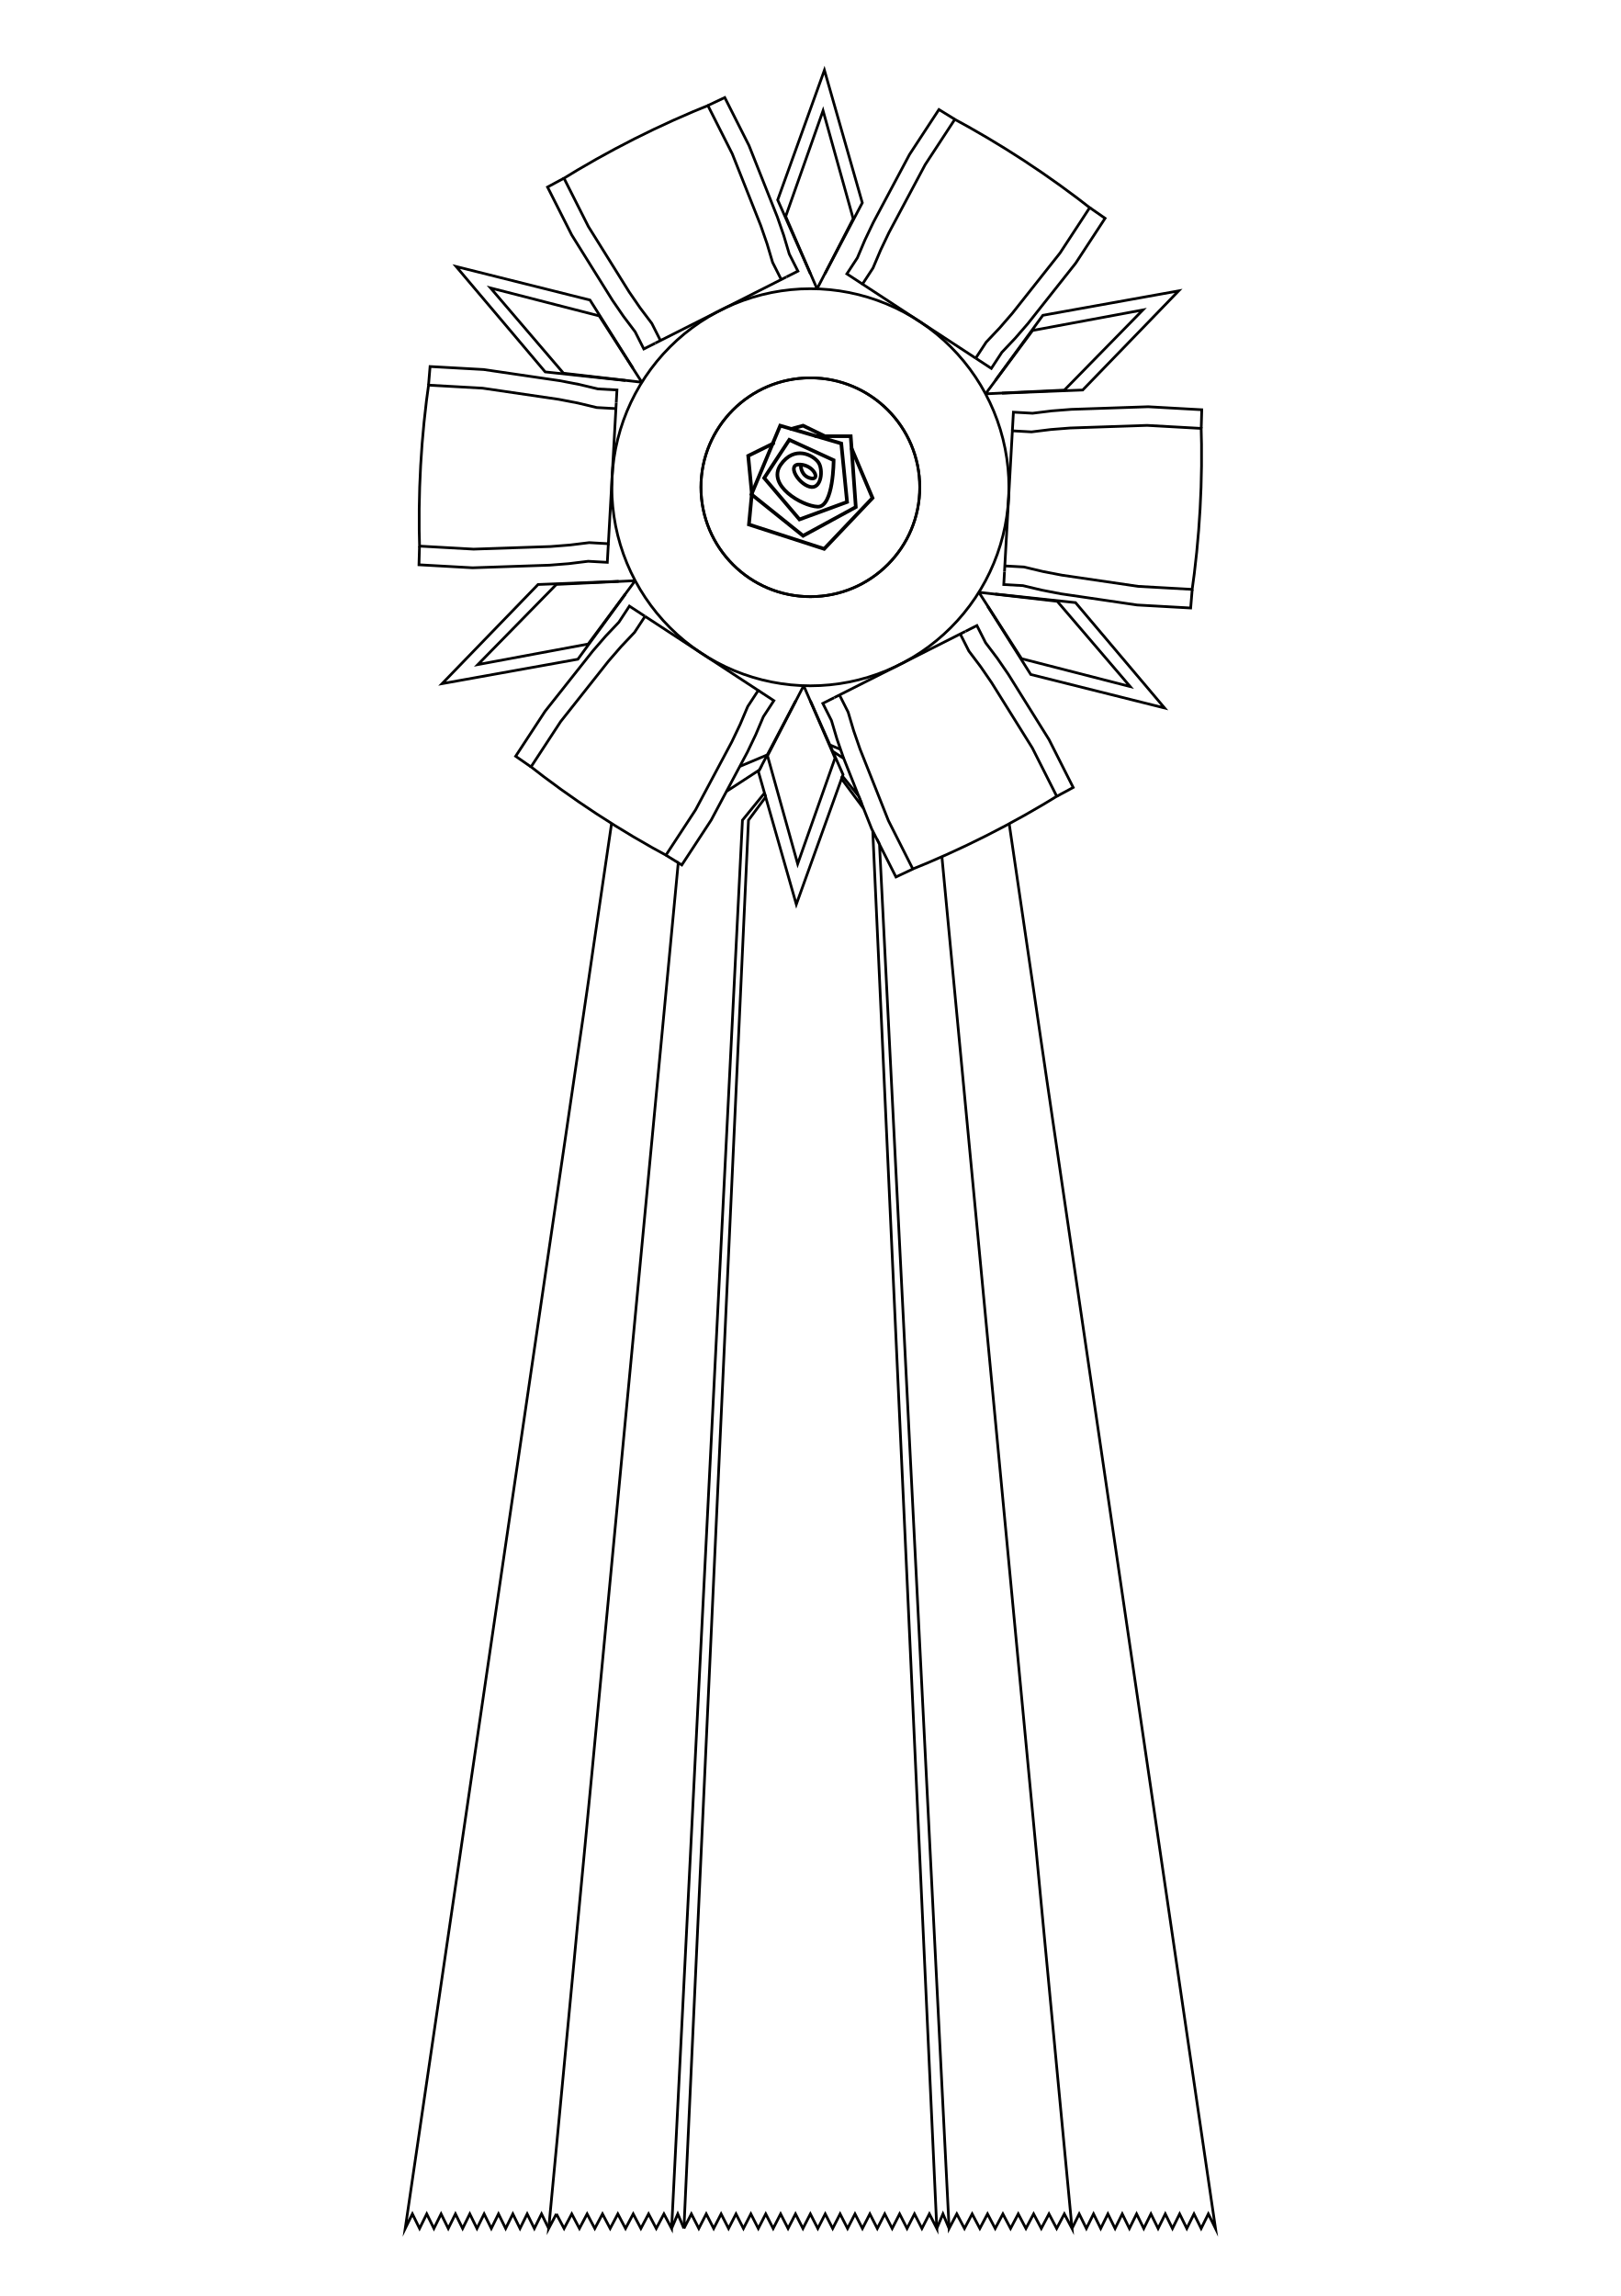
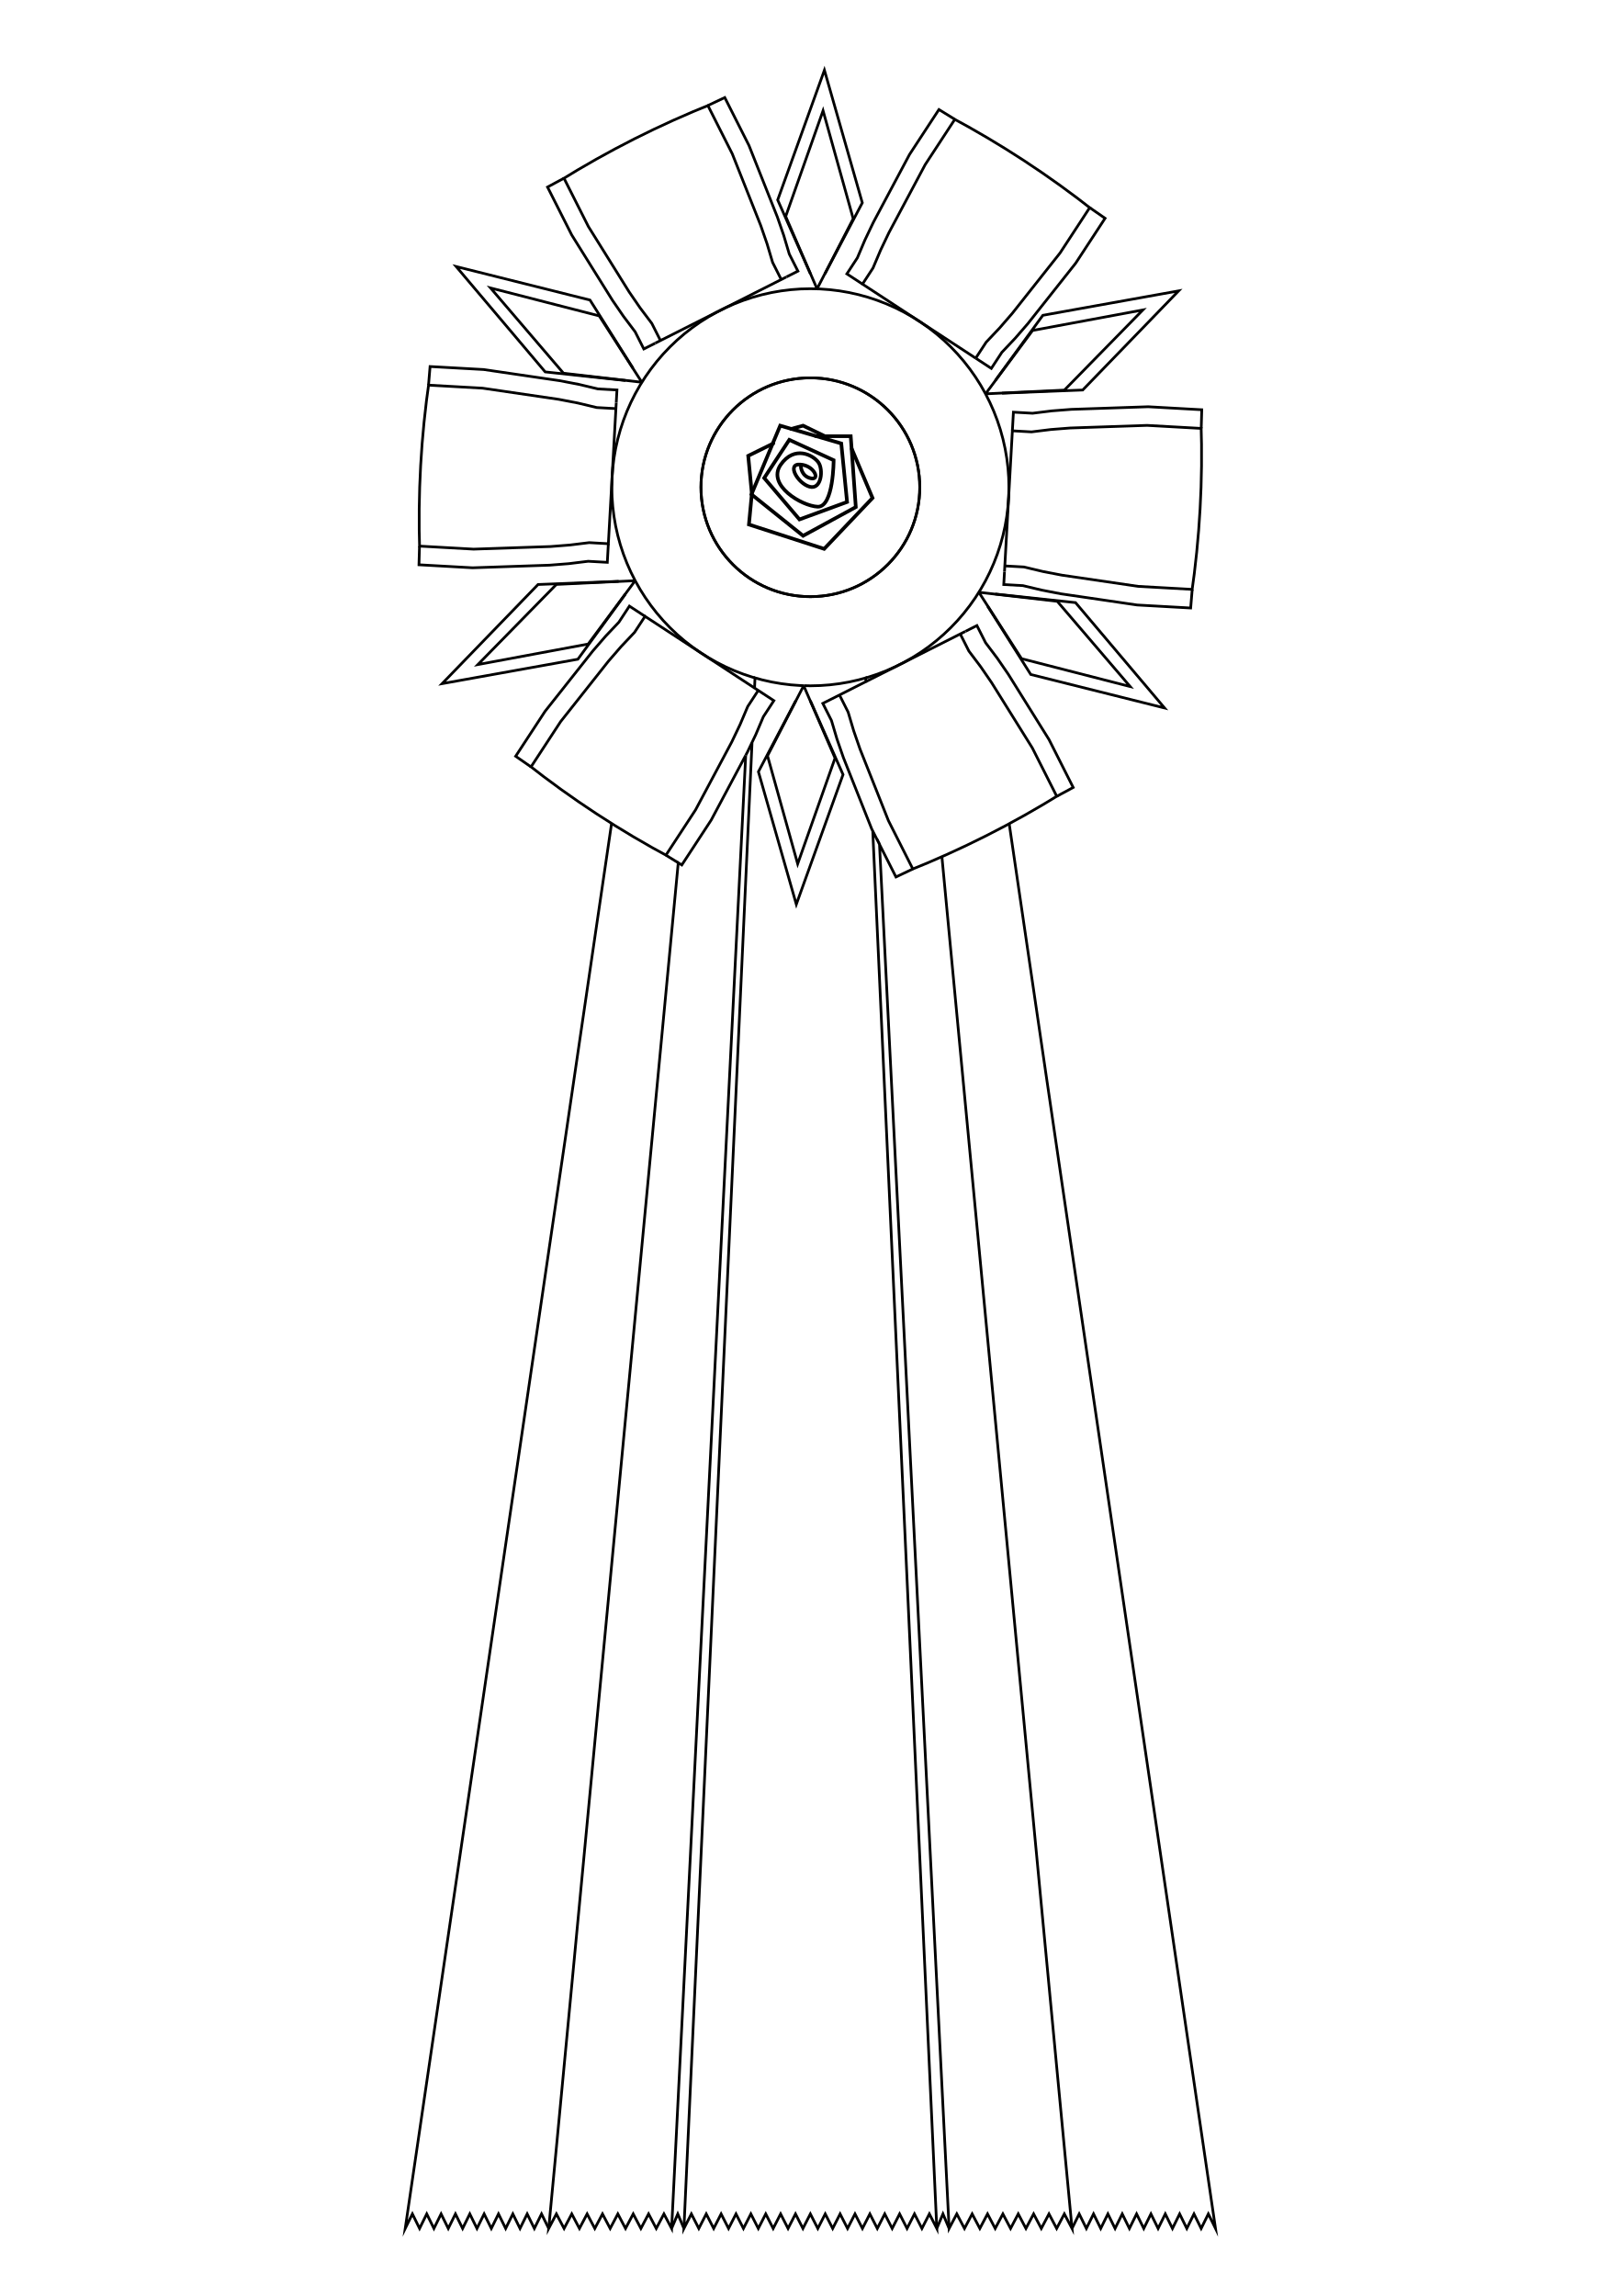
<svg xmlns="http://www.w3.org/2000/svg" xmlns:xlink="http://www.w3.org/1999/xlink" version="1.1" x="0px" y="0px" viewBox="0 0 600 850" style="enable-background:new 0 0 600 850;" xml:space="preserve">
  <style type="text/css">
.st4{fill:none;stroke:#000000;stroke-linecap:round;stroke-miterlimit:10;}
.st0_1{fill:none;}
.st0_2_pattern{fill:none;}
.st0_2{fill:none;}
.st0_3{fill:none;}
.st6{fill:none;stroke:#000000;stroke-miterlimit:10;}
.st1_1{fill:none;}
.st1_2_pattern{fill:none;}
.st1_2{fill:none;}
.st1_3{fill:none;}
.st2_1{fill:none;}
.st2_3{fill:none;}
.st_circel{fill:none;stroke:#000000;stroke-miterlimit:10;}
</style>
  <g id="Layer_1">
-     <polygon class="st0_1" points="226.583,303.644 300,272.744 252.585,303.644 203.134,825 200.478,819.617 197.822,825 195.166,819.617 192.511,825 189.855,819.617 187.199,825 184.543,819.617 181.887,825 179.231,819.617 176.575,825 173.919,819.617 171.263,825 168.607,819.617 165.951,825 163.295,819.617 160.639,825 157.983,819.617 155.327,825 152.671,819.617 150.015,825" />
-     <polygon class="st0_1" points="274.857,303.644 300,272.744 277.089,303.644 253.194,825 250.915,819.617 248.635,825" />
-     <polygon class="st0_1" points="322.911,303.644 300,272.744 325.143,303.644 351.365,825 349.085,819.617 346.806,825" />
-     <polygon class="st0_1" points="347.415,303.644 300,272.744 373.417,303.644 449.985,825 447.329,819.617 444.673,825 442.017,819.617 439.361,825 436.705,819.617 434.049,825 431.393,819.617 428.737,825 426.081,819.617 423.425,825 420.769,819.617 418.113,825 415.457,819.617 412.801,825 410.145,819.617 407.489,825 404.834,819.617 402.178,825 399.522,819.617 396.866,825" />
+     <polygon class="st0_1" points="150.015,825 152.671,819.617 155.327,825 157.983,819.617 160.639,825 163.295,819.617 165.951,825 168.607,819.617 171.263,825 173.919,819.617 176.575,825 179.231,819.617 181.887,825 184.543,819.617 187.199,825 189.855,819.617 192.511,825 195.166,819.617 197.822,825 200.478,819.617 203.134,825 251.089,319.412 246.53,316.579 241.38,313.757 234.444,309.753 226.408,304.834" />
+     <polygon class="st0_1" points="278.409,274.846 276.065,279.619 248.635,825 250.915,819.617 253.194,825" />
+     <polygon class="st0_1" points="346.806,825 349.085,819.617 351.365,825 325.593,312.596 323.095,307.649" />
+     <polygon class="st0_1" points="396.866,825 399.522,819.617 402.178,825 404.834,819.617 407.489,825 410.145,819.617 412.801,825 415.457,819.617 418.113,825 420.769,819.617 423.425,825 426.081,819.617 428.737,825 431.393,819.617 434.049,825 436.705,819.617 439.361,825 442.017,819.617 444.673,825 447.329,819.617 449.985,825 373.607,304.939 365.141,309.373 357.962,312.898 348.695,317.14" />
    <polygon class="st1_1" points="362.379,219.262 371.326,220.22 380.273,221.179 389.219,222.137 398.166,223.096 403.659,229.597 409.152,236.097 414.645,242.599 420.137,249.1 425.631,255.6 431.123,262.101 422.867,260.035 414.612,257.967 406.355,255.901 398.099,253.834 389.844,251.766 381.587,249.7 376.785,242.09 371.983,234.481 367.181,226.871" />
    <polygon class="st1_1" points="297.525,253.847 301.168,262.075 304.811,270.302 308.455,278.529 312.098,286.757 309.214,294.764 306.331,302.772 303.447,310.779 300.563,318.786 297.681,326.794 294.797,334.801 292.458,326.618 290.121,318.435 287.783,310.251 285.444,302.068 283.107,293.884 280.769,285.701 284.958,277.738 289.147,269.774 293.336,261.811" />
    <polygon class="st1_1" points="235.146,214.974 229.842,222.243 224.539,229.512 219.235,236.781 213.932,244.05 205.555,245.556 197.179,247.064 188.803,248.57 180.426,250.076 172.05,251.583 163.673,253.089 169.591,246.972 175.51,240.857 181.427,234.74 187.345,228.623 193.264,222.507 199.181,216.39 208.173,216.036 217.164,215.682 226.155,215.328" />
    <polygon class="st1_1" points="237.621,141.516 228.674,140.558 219.727,139.599 210.781,138.641 201.834,137.682 196.341,131.181 190.848,124.681 185.355,118.179 179.863,111.678 174.369,105.178 168.877,98.677 177.133,100.743 185.388,102.811 193.645,104.877 201.901,106.944 210.156,109.012 218.413,111.078 223.215,118.688 228.017,126.297 232.819,133.907" />
    <polygon class="st1_1" points="302.475,106.931 298.832,98.703 295.189,90.476 291.545,82.249 287.902,74.021 290.786,66.014 293.669,58.006 296.553,49.999 299.437,41.992 302.319,33.984 305.203,25.977 307.542,34.16 309.879,42.343 312.217,50.527 314.556,58.71 316.893,66.894 319.231,75.077 315.042,83.04 310.853,91.004 306.664,98.967" />
    <polygon class="st1_1" points="364.854,145.804 370.158,138.535 375.461,131.266 380.765,123.997 386.068,116.728 394.445,115.222 402.821,113.714 411.197,112.208 419.574,110.702 427.95,109.195 436.327,107.689 430.409,113.806 424.49,119.921 418.573,126.038 412.655,132.155 406.736,138.271 400.819,144.388 391.827,144.742 382.836,145.096 373.845,145.45" />
    <polygon class="st1_1" points="371.985,209.504 379.074,209.901 386.091,211.576 393.126,212.931 400.179,213.966 407.233,215.002 414.286,216.038 421.339,217.073 428.428,217.47 435.517,217.867 441.36,218.194 440.788,225.084 435.13,224.767 428.041,224.37 420.952,223.974 413.899,222.938 406.846,221.902 399.793,220.867 392.74,219.831 385.705,218.476 378.687,216.802 371.598,216.405" />
    <polygon class="st1_1" points="375.172,152.592 382.261,152.989 389.421,152.108 396.564,151.547 403.688,151.306 410.813,151.064 417.938,150.822 425.062,150.58 432.151,150.977 439.24,151.374 444.898,151.691 444.697,158.602 438.854,158.274 431.765,157.877 424.676,157.481 417.551,157.722 410.426,157.964 403.302,158.206 396.177,158.448 389.035,159.009 381.874,159.889 374.785,159.492" />
    <polygon class="st1_1" points="310.778,257.287 313.978,263.625 316.037,270.539 318.381,277.31 321.011,283.936 323.641,290.562 326.27,297.188 328.9,303.814 332.101,310.151 335.301,316.489 337.939,321.713 331.687,324.663 329.132,319.604 325.932,313.267 322.731,306.929 320.101,300.303 317.472,293.677 314.842,287.051 312.212,280.425 309.868,273.655 307.809,266.74 304.609,260.403" />
    <polygon class="st1_1" points="361.659,231.591 364.859,237.929 369.202,243.69 373.259,249.595 377.031,255.644 380.803,261.693 384.574,267.742 388.346,273.792 391.547,280.129 394.747,286.467 397.302,291.525 391.217,294.806 388.579,289.582 385.378,283.245 382.177,276.907 378.406,270.858 374.634,264.809 370.862,258.759 367.09,252.71 363.033,246.805 358.69,241.044 355.49,234.707" />
    <polygon class="st1_1" points="238.793,228.172 234.905,234.113 229.946,239.353 225.255,244.768 220.831,250.358 216.408,255.949 211.984,261.539 207.561,267.129 203.673,273.07 199.785,279.011 196.58,283.907 190.899,279.967 194.002,275.226 197.89,269.285 201.778,263.345 206.202,257.754 210.625,252.164 215.049,246.574 219.472,240.983 224.163,235.568 229.122,230.328 233.01,224.387" />
    <polygon class="st1_1" points="286.487,259.388 282.599,265.329 279.781,271.97 276.696,278.436 273.343,284.727 269.99,291.018 266.637,297.309 263.284,303.6 259.396,309.541 255.508,315.482 252.404,320.223 246.52,316.594 249.725,311.697 253.613,305.756 257.501,299.816 260.854,293.525 264.207,287.234 267.56,280.943 270.913,274.652 273.999,268.185 276.816,261.544 280.705,255.603" />
    <polygon class="st1_1" points="228.015,151.274 220.926,150.877 213.909,149.202 206.874,147.847 199.821,146.812 192.767,145.776 185.714,144.74 178.661,143.705 171.572,143.308 164.483,142.911 158.64,142.584 159.212,135.694 164.87,136.011 171.959,136.408 179.048,136.804 186.101,137.84 193.154,138.876 200.207,139.911 207.26,140.947 214.295,142.302 221.313,143.976 228.402,144.373" />
    <polygon class="st1_1" points="224.828,208.186 217.739,207.789 210.579,208.67 203.436,209.231 196.312,209.472 189.187,209.714 182.062,209.956 174.938,210.198 167.849,209.801 160.76,209.404 155.102,209.087 155.303,202.176 161.146,202.504 168.235,202.901 175.324,203.297 182.449,203.056 189.574,202.814 196.698,202.572 203.823,202.33 210.965,201.769 218.126,200.889 225.215,201.286" />
    <polygon class="st1_1" points="289.222,103.491 286.022,97.153 283.963,90.239 281.619,83.468 278.989,76.842 276.359,70.216 273.73,63.59 271.1,56.964 267.899,50.627 264.699,44.289 262.061,39.065 268.313,36.115 270.868,41.174 274.068,47.511 277.269,53.849 279.899,60.475 282.528,67.101 285.158,73.727 287.788,80.353 290.132,87.123 292.191,94.038 295.391,100.375" />
    <polygon class="st1_1" points="238.341,129.187 235.141,122.849 230.798,117.088 226.741,111.183 222.969,105.134 219.197,99.085 215.426,93.036 211.654,86.986 208.453,80.649 205.253,74.311 202.698,69.253 208.783,65.972 211.421,71.196 214.622,77.533 217.823,83.871 221.594,89.92 225.366,95.969 229.138,102.019 232.91,108.068 236.967,113.973 241.31,119.734 244.51,126.071" />
    <polygon class="st1_1" points="361.207,132.606 365.095,126.665 370.054,121.425 374.745,116.01 379.169,110.42 383.592,104.829 388.016,99.239 392.439,93.649 396.327,87.708 400.215,81.767 403.42,76.871 409.101,80.811 405.998,85.552 402.11,91.493 398.222,97.433 393.798,103.024 389.375,108.614 384.951,114.204 380.528,119.795 375.837,125.21 370.878,130.45 366.99,136.391" />
    <polygon class="st1_1" points="313.513,101.39 317.401,95.449 320.219,88.808 323.304,82.342 326.657,76.051 330.01,69.76 333.363,63.469 336.716,57.178 340.604,51.237 344.492,45.296 347.596,40.555 353.48,44.184 350.275,49.081 346.387,55.022 342.499,60.962 339.146,67.253 335.793,73.544 332.44,79.835 329.087,86.126 326.001,92.593 323.184,99.234 319.295,105.175" />
    <path class="st2_1" d="M373.5,180.389a73.5,73.5,0,1,0,-147,0a73.5,73.5,0,1,0,147,0zM340.5,180.389a40.5,40.5,0,1,0,-81,0a40.5,40.5,0,1,0,81,0z" fill-rule="evenodd" />
  </g>
  <g id="Layer_3">
    <g id="Layer_3_2">
      <defs>
        <pattern id="image_st0_2_pattern" patternUnits="userSpaceOnUse" width="100" height="100">
          <image xlink:href="" x="0" y="0" width="100" height="100" />
        </pattern>
        <pattern id="image_st1_2_pattern" patternUnits="userSpaceOnUse" width="100" height="100">
          <image xlink:href="" x="0" y="0" width="100" height="100" />
        </pattern>
      </defs>
-       <path class="st0_2_pattern" d="M252.176,307.951 253.613,305.756 256.788,300.905 252.585,303.644zM203.134,825 205.978,819.617 208.822,825 211.666,819.617 214.51,825 217.353,819.617 220.197,825 223.041,819.617 225.885,825 228.729,819.617 231.572,825 234.416,819.617 237.26,825 240.104,819.617 242.948,825 245.791,819.617 248.635,825 274.857,303.644 283.027,293.603 280.769,285.701 281.109,285.055 268.942,292.984 263.284,303.6 252.404,320.223 251.089,319.412z" fill-rule="evenodd" />
-       <path class="st0_2_pattern" d="M351.365,825 354.209,819.617 357.052,825 359.896,819.617 362.74,825 365.584,819.617 368.428,825 371.271,819.617 374.115,825 376.959,819.617 379.803,825 382.647,819.617 385.49,825 388.334,819.617 391.178,825 394.022,819.617 396.866,825 347.415,303.644 322.35,287.309 328.9,303.814 337.939,321.713 331.687,324.663 325.593,312.596zM308.284,278.142 312.098,286.757 311.885,287.35 317.89,294.73 312.361,280.799z" fill-rule="evenodd" />
+       <polygon class="st0_2_pattern" points="276.065,279.62 263.284,303.6 252.404,320.223 251.089,319.412 203.134,825 205.978,819.617 208.822,825 211.666,819.617 214.51,825 217.353,819.617 220.197,825 223.041,819.617 225.885,825 228.729,819.617 231.572,825 234.416,819.617 237.26,825 240.104,819.617 242.948,825 245.791,819.617 248.635,825" />
+       <polygon class="st0_2_pattern" points="351.365,825 354.209,819.617 357.052,825 359.896,819.617 362.74,825 365.584,819.617 368.428,825 371.271,819.617 374.115,825 376.959,819.617 379.803,825 382.647,819.617 385.49,825 388.334,819.617 391.178,825 394.022,819.617 396.866,825 348.695,317.14 343.364,319.468 337.931,321.697 331.687,324.663 325.593,312.596" />
      <polygon class="st1_2_pattern" points="371.865,211.643 371.985,209.504 379.074,209.901 386.091,211.576 393.126,212.931 421.339,217.073 441.343,218.193 442.128,212.374 443.022,204.416 443.737,196.447 444.274,188.468 444.632,180.479 444.81,172.48 444.81,164.471 444.679,158.601 424.676,157.481 396.177,158.448 389.035,159.009 381.874,159.889 374.785,159.492" />
      <polygon class="st1_2_pattern" points="308.865,258.253 310.778,257.287 313.978,263.625 316.037,270.539 318.381,277.31 328.9,303.814 337.931,321.697 343.364,319.468 350.703,316.263 357.962,312.898 365.141,309.373 372.238,305.689 379.255,301.844 386.19,297.839 391.209,294.79 382.177,276.907 367.09,252.71 363.033,246.805 358.69,241.044 355.49,234.707 357.402,233.741" />
      <polygon class="st1_2_pattern" points="238.793,228.172 234.905,234.113 229.946,239.353 225.255,244.768 207.561,267.129 196.589,283.893 201.236,287.483 207.681,292.237 214.225,296.84 220.867,301.295 227.606,305.599 234.444,309.753 241.38,313.757 246.53,316.579 257.501,299.816 270.913,274.652 273.999,268.185 276.816,261.544 280.704,255.604" />
      <polygon class="st1_2_pattern" points="228.135,149.135 228.015,151.274 220.926,150.877 213.909,149.202 206.874,147.847 178.661,143.705 158.657,142.585 157.872,148.404 156.978,156.362 156.263,164.331 155.726,172.31 155.368,180.299 155.19,188.298 155.19,196.307 155.321,202.177 175.324,203.297 203.823,202.33 210.965,201.769 218.126,200.889 225.215,201.286" />
      <polygon class="st1_2_pattern" points="291.135,102.525 289.222,103.491 286.022,97.153 283.963,90.239 281.619,83.468 271.1,56.964 262.069,39.081 256.636,41.31 249.297,44.515 242.038,47.88 234.859,51.405 227.762,55.089 220.745,58.934 213.81,62.939 208.791,65.988 217.823,83.871 232.91,108.068 236.967,113.973 241.31,119.734 244.51,126.071 242.598,127.037" />
      <polygon class="st1_2_pattern" points="361.207,132.606 365.095,126.665 370.054,121.425 374.745,116.01 392.439,93.649 403.411,76.885 398.764,73.295 392.319,68.541 385.775,63.938 379.133,59.483 372.394,55.179 365.556,51.025 358.62,47.021 353.47,44.199 342.499,60.962 329.087,86.126 326.001,92.593 323.184,99.234 319.296,105.174" />
    </g>
    <g id="Layer_3_3">
-       <polygon class="st0_3" points="253.194,825 255.948,819.617 258.701,825 261.454,819.617 264.207,825 266.961,819.617 269.714,825 272.467,819.617 275.221,825 277.974,819.617 280.727,825 283.48,819.617 286.234,825 288.987,819.617 291.74,825 294.493,819.617 297.247,825 300,819.617 302.753,825 305.507,819.617 308.26,825 311.013,819.617 313.766,825 316.52,819.617 319.273,825 322.026,819.617 324.779,825 327.533,819.617 330.286,825 333.039,819.617 335.793,825 338.546,819.617 341.299,825 344.052,819.617 346.806,825 323.095,307.649 322.731,306.929 319.718,299.337 311.54,288.307 294.797,334.801 283.446,295.071 277.089,303.644" />
+       <path class="st0_3" d="M322.731,306.929 312.212,280.425 309.868,273.655 307.809,266.74 304.609,260.403 320.56,252.347 320.496,250.956 317.859,251.686 314.339,252.477 310.785,253.093 307.204,253.535 303.606,253.8 300,253.889 296.394,253.8 292.796,253.535 289.215,253.093 285.661,252.477 282.141,251.686 279.504,250.956 279.332,254.706 286.487,259.388 282.599,265.329 279.781,271.97 278.409,274.846 253.194,825 255.948,819.617 258.701,825 261.454,819.617 264.207,825 266.961,819.617 269.714,825 272.467,819.617 275.221,825 277.974,819.617 280.727,825 283.48,819.617 286.234,825 288.987,819.617 291.74,825 294.493,819.617 297.247,825 300,819.617 302.753,825 305.507,819.617 308.26,825 311.013,819.617 313.766,825 316.52,819.617 319.273,825 322.026,819.617 324.779,825 327.533,819.617 330.286,825 333.039,819.617 335.793,825 338.546,819.617 341.299,825 344.052,819.617 346.806,825 323.095,307.649zM294.797,334.801 280.769,285.701 297.525,253.847 312.098,286.757z" fill-rule="evenodd" />
      <polygon class="st1_3" points="362.379,219.262 369.634,220.099 376.889,220.936 384.144,221.773 391.399,222.61 395.898,227.87 400.397,233.129 404.896,238.389 409.395,243.649 413.894,248.908 418.393,254.168 411.689,252.447 404.985,250.725 398.281,249.004 391.577,247.282 384.874,245.56 378.17,243.839 374.222,237.695 370.274,231.55 366.327,225.406" />
      <polygon class="st1_3" points="297.525,253.847 300.427,260.549 303.33,267.25 306.233,273.952 309.135,280.654 306.829,287.18 304.525,293.706 302.219,300.232 299.913,306.758 297.608,313.284 295.302,319.81 293.44,313.143 291.58,306.477 289.719,299.81 287.857,293.144 285.997,286.478 284.136,279.811 287.483,273.32 290.83,266.829 294.177,260.338" />
      <polygon class="st1_3" points="235.146,214.974 230.793,220.839 226.441,226.704 222.088,232.568 217.736,238.433 210.931,239.699 204.127,240.966 197.322,242.232 190.518,243.498 183.714,244.765 176.909,246.031 181.752,241.085 186.595,236.141 191.437,231.196 196.28,226.251 201.123,221.306 205.966,216.361 213.261,216.014 220.556,215.668 227.851,215.321" />
      <polygon class="st1_3" points="237.621,141.516 230.366,140.679 223.111,139.842 215.856,139.005 208.601,138.168 204.102,132.908 199.603,127.649 195.104,122.389 190.605,117.129 186.106,111.87 181.607,106.61 188.311,108.331 195.015,110.053 201.719,111.774 208.423,113.496 215.126,115.218 221.83,116.939 225.778,123.083 229.726,129.228 233.673,135.372" />
      <polygon class="st1_3" points="302.475,106.931 299.573,100.229 296.67,93.528 293.767,86.826 290.865,80.124 293.171,73.598 295.475,67.072 297.781,60.546 300.087,54.02 302.392,47.494 304.698,40.968 306.56,47.635 308.42,54.301 310.281,60.968 312.143,67.634 314.003,74.3 315.864,80.967 312.517,87.458 309.17,93.949 305.823,100.44" />
      <polygon class="st1_3" points="364.854,145.804 369.207,139.939 373.559,134.074 377.912,128.21 382.264,122.345 389.069,121.079 395.873,119.812 402.678,118.546 409.482,117.28 416.286,116.013 423.091,114.747 418.248,119.693 413.405,124.637 408.563,129.582 403.72,134.527 398.877,139.472 394.034,144.417 386.739,144.764 379.444,145.11 372.149,145.457" />
      <circle class="st2_3" cx="300" cy="180.389" r="40.5" />
    </g>
  </g>
  <g id="Layer_2_1">
    <g id="Layer_2_1_2">
-       <path class="st0_2" d="M252.176,307.951 253.613,305.756 256.788,300.905 252.585,303.644zM203.134,825 205.978,819.617 208.822,825 211.666,819.617 214.51,825 217.353,819.617 220.197,825 223.041,819.617 225.885,825 228.729,819.617 231.572,825 234.416,819.617 237.26,825 240.104,819.617 242.948,825 245.791,819.617 248.635,825 274.857,303.644 283.027,293.603 280.769,285.701 281.109,285.055 268.942,292.984 263.284,303.6 252.404,320.223 251.089,319.412z" fill-rule="evenodd" />
-       <path class="st0_2" d="M351.365,825 354.209,819.617 357.052,825 359.896,819.617 362.74,825 365.584,819.617 368.428,825 371.271,819.617 374.115,825 376.959,819.617 379.803,825 382.647,819.617 385.49,825 388.334,819.617 391.178,825 394.022,819.617 396.866,825 347.415,303.644 322.35,287.309 328.9,303.814 337.939,321.713 331.687,324.663 325.593,312.596zM308.284,278.142 312.098,286.757 311.885,287.35 317.89,294.73 312.361,280.799z" fill-rule="evenodd" />
+       <polygon class="st0_2" points="276.065,279.62 263.284,303.6 252.404,320.223 251.089,319.412 203.134,825 205.978,819.617 208.822,825 211.666,819.617 214.51,825 217.353,819.617 220.197,825 223.041,819.617 225.885,825 228.729,819.617 231.572,825 234.416,819.617 237.26,825 240.104,819.617 242.948,825 245.791,819.617 248.635,825" />
+       <polygon class="st0_2" points="351.365,825 354.209,819.617 357.052,825 359.896,819.617 362.74,825 365.584,819.617 368.428,825 371.271,819.617 374.115,825 376.959,819.617 379.803,825 382.647,819.617 385.49,825 388.334,819.617 391.178,825 394.022,819.617 396.866,825 348.695,317.14 343.364,319.468 337.931,321.697 331.687,324.663 325.593,312.596" />
      <polygon class="st1_2" points="371.865,211.643 371.985,209.504 379.074,209.901 386.091,211.576 393.126,212.931 421.339,217.073 441.343,218.193 442.128,212.374 443.022,204.416 443.737,196.447 444.274,188.468 444.632,180.479 444.81,172.48 444.81,164.471 444.679,158.601 424.676,157.481 396.177,158.448 389.035,159.009 381.874,159.889 374.785,159.492" />
      <polygon class="st1_2" points="308.865,258.253 310.778,257.287 313.978,263.625 316.037,270.539 318.381,277.31 328.9,303.814 337.931,321.697 343.364,319.468 350.703,316.263 357.962,312.898 365.141,309.373 372.238,305.689 379.255,301.844 386.19,297.839 391.209,294.79 382.177,276.907 367.09,252.71 363.033,246.805 358.69,241.044 355.49,234.707 357.402,233.741" />
      <polygon class="st1_2" points="238.793,228.172 234.905,234.113 229.946,239.353 225.255,244.768 207.561,267.129 196.589,283.893 201.236,287.483 207.681,292.237 214.225,296.84 220.867,301.295 227.606,305.599 234.444,309.753 241.38,313.757 246.53,316.579 257.501,299.816 270.913,274.652 273.999,268.185 276.816,261.544 280.704,255.604" />
      <polygon class="st1_2" points="228.135,149.135 228.015,151.274 220.926,150.877 213.909,149.202 206.874,147.847 178.661,143.705 158.657,142.585 157.872,148.404 156.978,156.362 156.263,164.331 155.726,172.31 155.368,180.299 155.19,188.298 155.19,196.307 155.321,202.177 175.324,203.297 203.823,202.33 210.965,201.769 218.126,200.889 225.215,201.286" />
      <polygon class="st1_2" points="291.135,102.525 289.222,103.491 286.022,97.153 283.963,90.239 281.619,83.468 271.1,56.964 262.069,39.081 256.636,41.31 249.297,44.515 242.038,47.88 234.859,51.405 227.762,55.089 220.745,58.934 213.81,62.939 208.791,65.988 217.823,83.871 232.91,108.068 236.967,113.973 241.31,119.734 244.51,126.071 242.598,127.037" />
      <polygon class="st1_2" points="361.207,132.606 365.095,126.665 370.054,121.425 374.745,116.01 392.439,93.649 403.411,76.885 398.764,73.295 392.319,68.541 385.775,63.938 379.133,59.483 372.394,55.179 365.556,51.025 358.62,47.021 353.47,44.199 342.499,60.962 329.087,86.126 326.001,92.593 323.184,99.234 319.296,105.174" />
    </g>
    <g id="Layer_2_1_3">
-       <polygon class="st0_3" points="253.194,825 255.948,819.617 258.701,825 261.454,819.617 264.207,825 266.961,819.617 269.714,825 272.467,819.617 275.221,825 277.974,819.617 280.727,825 283.48,819.617 286.234,825 288.987,819.617 291.74,825 294.493,819.617 297.247,825 300,819.617 302.753,825 305.507,819.617 308.26,825 311.013,819.617 313.766,825 316.52,819.617 319.273,825 322.026,819.617 324.779,825 327.533,819.617 330.286,825 333.039,819.617 335.793,825 338.546,819.617 341.299,825 344.052,819.617 346.806,825 323.095,307.649 322.731,306.929 319.718,299.337 311.54,288.307 294.797,334.801 283.446,295.071 277.089,303.644" />
+       <path class="st0_3" d="M322.731,306.929 312.212,280.425 309.868,273.655 307.809,266.74 304.609,260.403 320.56,252.347 320.496,250.956 317.859,251.686 314.339,252.477 310.785,253.093 307.204,253.535 303.606,253.8 300,253.889 296.394,253.8 292.796,253.535 289.215,253.093 285.661,252.477 282.141,251.686 279.504,250.956 279.332,254.706 286.487,259.388 282.599,265.329 279.781,271.97 278.409,274.846 253.194,825 255.948,819.617 258.701,825 261.454,819.617 264.207,825 266.961,819.617 269.714,825 272.467,819.617 275.221,825 277.974,819.617 280.727,825 283.48,819.617 286.234,825 288.987,819.617 291.74,825 294.493,819.617 297.247,825 300,819.617 302.753,825 305.507,819.617 308.26,825 311.013,819.617 313.766,825 316.52,819.617 319.273,825 322.026,819.617 324.779,825 327.533,819.617 330.286,825 333.039,819.617 335.793,825 338.546,819.617 341.299,825 344.052,819.617 346.806,825 323.095,307.649zM294.797,334.801 280.769,285.701 297.525,253.847 312.098,286.757z" fill-rule="evenodd" />
      <polygon class="st1_3" points="362.379,219.262 369.634,220.099 376.889,220.936 384.144,221.773 391.399,222.61 395.898,227.87 400.397,233.129 404.896,238.389 409.395,243.649 413.894,248.908 418.393,254.168 411.689,252.447 404.985,250.725 398.281,249.004 391.577,247.282 384.874,245.56 378.17,243.839 374.222,237.695 370.274,231.55 366.327,225.406" />
      <polygon class="st1_3" points="297.525,253.847 300.427,260.549 303.33,267.25 306.233,273.952 309.135,280.654 306.829,287.18 304.525,293.706 302.219,300.232 299.913,306.758 297.608,313.284 295.302,319.81 293.44,313.143 291.58,306.477 289.719,299.81 287.857,293.144 285.997,286.478 284.136,279.811 287.483,273.32 290.83,266.829 294.177,260.338" />
      <polygon class="st1_3" points="235.146,214.974 230.793,220.839 226.441,226.704 222.088,232.568 217.736,238.433 210.931,239.699 204.127,240.966 197.322,242.232 190.518,243.498 183.714,244.765 176.909,246.031 181.752,241.085 186.595,236.141 191.437,231.196 196.28,226.251 201.123,221.306 205.966,216.361 213.261,216.014 220.556,215.668 227.851,215.321" />
      <polygon class="st1_3" points="237.621,141.516 230.366,140.679 223.111,139.842 215.856,139.005 208.601,138.168 204.102,132.908 199.603,127.649 195.104,122.389 190.605,117.129 186.106,111.87 181.607,106.61 188.311,108.331 195.015,110.053 201.719,111.774 208.423,113.496 215.126,115.218 221.83,116.939 225.778,123.083 229.726,129.228 233.673,135.372" />
      <polygon class="st1_3" points="302.475,106.931 299.573,100.229 296.67,93.528 293.767,86.826 290.865,80.124 293.171,73.598 295.475,67.072 297.781,60.546 300.087,54.02 302.392,47.494 304.698,40.968 306.56,47.635 308.42,54.301 310.281,60.968 312.143,67.634 314.003,74.3 315.864,80.967 312.517,87.458 309.17,93.949 305.823,100.44" />
      <polygon class="st1_3" points="364.854,145.804 369.207,139.939 373.559,134.074 377.912,128.21 382.264,122.345 389.069,121.079 395.873,119.812 402.678,118.546 409.482,117.28 416.286,116.013 423.091,114.747 418.248,119.693 413.405,124.637 408.563,129.582 403.72,134.527 398.877,139.472 394.034,144.417 386.739,144.764 379.444,145.11 372.149,145.457" />
      <circle class="st2_3" cx="300" cy="180.389" r="40.5" />
    </g>
  </g>
  <g id="Layer_6">
    <polyline class="st6" points="226.4,304.888 150.015,825 152.671,819.617 155.327,825 157.983,819.617 160.639,825 163.295,819.617 165.951,825 168.607,819.617 171.263,825 173.919,819.617 176.575,825 179.231,819.617 181.887,825 184.543,819.617 187.199,825 189.855,819.617 192.511,825 195.166,819.617 197.822,825 200.478,819.617 203.092,824.915" />
-     <polyline class="st6" points="283.982,279.486 273.941,283.712" />
    <polyline class="st6" points="248.692,824.866 250.915,819.617 253.149,824.893" />
    <polyline class="st6" points="346.851,824.893 349.085,819.617 351.308,824.866" />
-     <polyline class="st6" points="311.12,277.424 307.31,275.821" />
    <polyline class="st6" points="396.908,824.915 399.522,819.617 402.178,825 404.834,819.617 407.489,825 410.145,819.617 412.801,825 415.457,819.617 418.113,825 420.769,819.617 423.425,825 426.081,819.617 428.737,825 431.393,819.617 434.049,825 436.705,819.617 439.361,825 442.017,819.617 444.673,825 447.329,819.617 449.985,825 373.615,304.992" />
-     <polyline class="st6" points="205.978,819.617 208.822,825 211.666,819.617 214.51,825 217.353,819.617 220.197,825 223.041,819.617 225.885,825 228.729,819.617 231.572,825 234.416,819.617 237.26,825 240.104,819.617 242.948,825 245.791,819.617 248.635,825 274.857,303.644 283.027,293.603 280.769,285.701 281.109,285.055 268.942,292.984 263.284,303.6 252.404,320.223 251.089,319.412 203.134,825 205.978,819.617" />
-     <polyline class="st6" points="337.896,321.733 331.687,324.663 325.593,312.596 351.365,825 354.209,819.617 357.052,825 359.896,819.617 362.74,825 365.584,819.617 368.428,825 371.271,819.617 374.115,825 376.959,819.617 379.803,825 382.647,819.617 385.49,825 388.334,819.617 391.178,825 394.022,819.617 396.866,825 348.7,317.192" />
-     <polyline class="st6" points="308.284,278.142 312.098,286.757 311.885,287.35 317.89,294.73 312.361,280.799 308.284,278.142" />
-     <polyline class="st6" points="253.194,825 255.948,819.617 258.701,825 261.454,819.617 264.207,825 266.961,819.617 269.714,825 272.467,819.617 275.221,825 277.974,819.617 280.727,825 283.48,819.617 286.234,825 288.987,819.617 291.74,825 294.493,819.617 297.247,825 300,819.617 302.753,825 305.507,819.617 308.26,825 311.013,819.617 313.766,825 316.52,819.617 319.273,825 322.026,819.617 324.779,825 327.533,819.617 330.286,825 333.039,819.617 335.793,825 338.546,819.617 341.299,825 344.052,819.617 346.806,825 323.095,307.649 322.731,306.929 319.718,299.337 311.54,288.307 294.797,334.801 283.446,295.071 277.089,303.644 253.194,825" />
+     <polyline class="st6" points="276.065,279.62 263.284,303.6 252.404,320.223 251.089,319.412 203.134,825 205.978,819.617 208.822,825 211.666,819.617 214.51,825 217.353,819.617 220.197,825 223.041,819.617 225.885,825 228.729,819.617 231.572,825 234.416,819.617 237.26,825 240.104,819.617 242.948,825 245.791,819.617 248.635,825 276.065,279.62" />
+     <polyline class="st6" points="337.886,321.718 331.687,324.663 325.593,312.596 351.365,825 354.209,819.617 357.052,825 359.896,819.617 362.74,825 365.584,819.617 368.428,825 371.271,819.617 374.115,825 376.959,819.617 379.803,825 382.647,819.617 385.49,825 388.334,819.617 391.178,825 394.022,819.617 396.866,825 348.7,317.192" />
+     <polyline class="st6" points="299.985,259.402 312.098,286.757 294.797,334.801 280.769,285.701 294.633,259.344" />
+     <polyline class="st6" points="297.479,253.827 296.394,253.8 292.796,253.535 289.215,253.093 285.661,252.477 282.141,251.686 279.504,250.956 279.332,254.706 286.487,259.388 282.599,265.329 279.781,271.97 278.409,274.846 253.194,825 255.948,819.617 258.701,825 261.454,819.617 264.207,825 266.961,819.617 269.714,825 272.467,819.617 275.221,825 277.974,819.617 280.727,825 283.48,819.617 286.234,825 288.987,819.617 291.74,825 294.493,819.617 297.247,825 300,819.617 302.753,825 305.507,819.617 308.26,825 311.013,819.617 313.766,825 316.52,819.617 319.273,825 322.026,819.617 324.779,825 327.533,819.617 330.286,825 333.039,819.617 335.793,825 338.546,819.617 341.299,825 344.052,819.617 346.806,825 323.095,307.649 322.731,306.929 312.212,280.425 309.868,273.655 307.809,266.74 304.609,260.403 320.56,252.347 320.496,250.956 317.859,251.686 314.339,252.477 310.785,253.093 307.204,253.535 303.606,253.8 300,253.889 297.572,253.829" />
    <polyline class="st6" points="365.645,224.438 367.181,226.871 371.983,234.481 376.785,242.09 381.587,249.7 389.844,251.766 398.099,253.834 406.355,255.901 414.612,257.967 422.867,260.035 431.123,262.101 425.631,255.6 420.137,249.1 414.645,242.599 409.152,236.097 403.659,229.597 398.166,223.096 389.219,222.137 380.273,221.179 371.326,220.22 368.448,219.912" />
-     <polyline class="st6" points="294.624,259.362 293.336,261.811 289.147,269.774 284.958,277.738 281.132,285.011" />
-     <polyline class="st6" points="283.044,293.662 283.107,293.884 283.432,295.023" />
-     <polyline class="st6" points="308.263,278.096 304.811,270.302 301.168,262.075 299.999,259.435" />
-     <polyline class="st6" points="311.557,288.26 311.865,287.404" />
    <polyline class="st6" points="229.037,215.215 226.155,215.328 217.164,215.682 208.173,216.036 199.181,216.39 193.264,222.507 187.345,228.623 181.427,234.74 175.51,240.857 169.591,246.972 163.673,253.089 172.05,251.583 180.426,250.076 188.803,248.57 197.179,247.064 205.555,245.556 213.932,244.05 219.235,236.781 224.539,229.512 229.842,222.243 231.519,219.945" />
    <polyline class="st6" points="234.355,136.34 232.819,133.907 228.017,126.297 223.215,118.688 218.413,111.078 210.156,109.012 201.901,106.944 193.645,104.877 185.388,102.811 177.133,100.743 168.877,98.677 174.369,105.178 179.863,111.678 185.355,118.179 190.848,124.681 196.341,131.181 201.834,137.682 210.781,138.641 219.727,139.599 228.674,140.558 231.552,140.866" />
    <polyline class="st6" points="305.376,101.416 306.664,98.967 310.853,91.004 315.042,83.04 319.231,75.077 316.893,66.894 314.556,58.71 312.217,50.527 309.879,42.343 307.542,34.16 305.203,25.977 302.319,33.984 299.437,41.992 296.553,49.999 293.669,58.006 290.786,66.014 287.902,74.021 291.545,82.249 295.189,90.476 298.832,98.703 300.001,101.343" />
    <polyline class="st6" points="370.963,145.563 373.845,145.45 382.836,145.096 391.827,144.742 400.819,144.388 406.736,138.271 412.655,132.155 418.573,126.038 424.49,119.921 430.409,113.806 436.327,107.689 427.95,109.195 419.574,110.702 411.197,112.208 402.821,113.714 394.445,115.222 386.068,116.728 380.765,123.997 375.461,131.266 370.158,138.535 368.481,140.833" />
    <polyline class="st6" points="371.865,211.643 371.985,209.504 379.074,209.901 386.091,211.576 393.126,212.931 421.339,217.073 441.343,218.193 442.128,212.374 443.022,204.416 443.737,196.447 444.274,188.468 444.632,180.479 444.81,172.48 444.81,164.471 444.679,158.601 424.676,157.481 396.177,158.448 389.035,159.009 381.874,159.889 374.785,159.492 371.865,211.643" />
-     <polyline class="st6" points="308.865,258.253 310.778,257.287 313.978,263.625 316.037,270.539 318.381,277.31 328.9,303.814 337.931,321.697 343.364,319.468 350.703,316.263 357.962,312.898 365.141,309.373 372.238,305.689 379.255,301.844 386.19,297.839 391.209,294.79 382.177,276.907 367.09,252.71 363.033,246.805 358.69,241.044 355.49,234.707 357.402,233.741 308.865,258.253" />
-     <polyline class="st6" points="238.793,228.172 234.905,234.113 229.946,239.353 225.255,244.768 207.561,267.129 196.589,283.893 201.236,287.483 207.681,292.237 214.225,296.84 220.867,301.295 227.606,305.599 234.444,309.753 241.38,313.757 246.53,316.579 257.501,299.816 270.913,274.652 273.999,268.185 276.816,261.544 280.704,255.604 238.793,228.172" />
+     <polyline class="st6" points="310.801,257.332 313.978,263.625 316.037,270.539 318.381,277.31 328.9,303.814 337.931,321.697 343.364,319.468 350.703,316.263 357.962,312.898 365.141,309.373 372.238,305.689 379.255,301.844 386.19,297.839 391.209,294.79 382.177,276.907 367.09,252.71 363.033,246.805 358.69,241.044 355.49,234.707 357.402,233.741 320.609,252.322" />
+     <polyline class="st6" points="279.283,254.674 238.793,228.172 234.905,234.113 229.946,239.353 225.255,244.768 207.561,267.129 196.589,283.893 201.236,287.483 207.681,292.237 214.225,296.84 220.867,301.295 227.606,305.599 234.444,309.753 241.38,313.757 246.53,316.579 257.501,299.816 270.913,274.652 273.999,268.185 276.816,261.544 280.677,255.646" />
    <polyline class="st6" points="228.135,149.135 228.015,151.274 220.926,150.877 213.909,149.202 206.874,147.847 178.661,143.705 158.657,142.585 157.872,148.404 156.978,156.362 156.263,164.331 155.726,172.31 155.368,180.299 155.19,188.298 155.19,196.307 155.321,202.177 175.324,203.297 203.823,202.33 210.965,201.769 218.126,200.889 225.215,201.286 228.135,149.135" />
    <polyline class="st6" points="291.135,102.525 289.222,103.491 286.022,97.153 283.963,90.239 281.619,83.468 271.1,56.964 262.069,39.081 256.636,41.31 249.297,44.515 242.038,47.88 234.859,51.405 227.762,55.089 220.745,58.934 213.81,62.939 208.791,65.988 217.823,83.871 232.91,108.068 236.967,113.973 241.31,119.734 244.51,126.071 242.598,127.037 291.135,102.525" />
    <polyline class="st6" points="361.207,132.606 365.095,126.665 370.054,121.425 374.745,116.01 392.439,93.649 403.411,76.885 398.764,73.295 392.319,68.541 385.775,63.938 379.133,59.483 372.394,55.179 365.556,51.025 358.62,47.021 353.47,44.199 342.499,60.962 329.087,86.126 326.001,92.593 323.184,99.234 319.296,105.174 361.207,132.606" />
    <polyline class="st6" points="371.862,211.693 371.598,216.405 378.687,216.802 385.705,218.476 392.74,219.831 399.793,220.867 406.846,221.902 413.899,222.938 420.952,223.974 428.041,224.37 435.13,224.767 440.788,225.084 441.356,218.241" />
    <polyline class="st6" points="444.698,158.555 444.898,151.691 439.24,151.374 432.151,150.977 425.062,150.58 417.938,150.822 410.813,151.064 403.688,151.306 396.564,151.547 389.421,152.108 382.261,152.989 375.172,152.592 374.788,159.442" />
-     <polyline class="st6" points="308.82,258.276 304.609,260.403 307.809,266.74 309.868,273.655 312.212,280.425 312.328,280.718" />
-     <polyline class="st6" points="317.908,294.777 319.646,299.156" />
    <polyline class="st6" points="323.15,307.759 325.571,312.551" />
    <polyline class="st6" points="391.259,294.784 397.302,291.525 394.747,286.467 391.547,280.129 388.346,273.792 384.574,267.742 380.803,261.693 377.031,255.644 373.259,249.595 369.202,243.69 364.859,237.929 361.659,231.591 357.447,233.719" />
    <polyline class="st6" points="238.751,228.145 233.01,224.387 229.122,230.328 224.163,235.568 219.472,240.983 215.049,246.574 210.625,252.164 206.202,257.754 201.778,263.345 197.89,269.285 194.002,275.226 190.899,279.967 196.541,283.88" />
    <polyline class="st6" points="246.56,316.619 251.046,319.386" />
-     <polyline class="st6" points="268.991,292.892 269.99,291.018 273.343,284.727 276.696,278.436 279.781,271.97 282.599,265.329 286.487,259.388 280.747,255.63" />
+     <polyline class="st6" points="276.088,279.576 276.696,278.436 278.354,274.962" />
    <polyline class="st6" points="228.138,149.085 228.402,144.373 221.313,143.976 214.295,142.302 207.26,140.947 200.207,139.911 193.154,138.876 186.101,137.84 179.048,136.804 171.959,136.408 164.87,136.011 159.212,135.694 158.644,142.537" />
    <polyline class="st6" points="155.302,202.223 155.102,209.087 160.76,209.404 167.849,209.801 174.938,210.198 182.062,209.956 189.187,209.714 196.312,209.472 203.436,209.231 210.579,208.67 217.739,207.789 224.828,208.186 225.212,201.336" />
    <polyline class="st6" points="291.18,102.502 295.391,100.375 292.191,94.038 290.132,87.123 287.788,80.353 285.158,73.727 282.528,67.101 279.899,60.475 277.269,53.849 274.068,47.511 270.868,41.174 268.313,36.115 262.104,39.045" />
    <polyline class="st6" points="208.741,65.994 202.698,69.253 205.253,74.311 208.453,80.649 211.654,86.986 215.426,93.036 219.197,99.085 222.969,105.134 226.741,111.183 230.798,117.088 235.141,122.849 238.341,129.187 242.553,127.059" />
    <polyline class="st6" points="361.249,132.633 366.99,136.391 370.878,130.45 375.837,125.21 380.528,119.795 384.951,114.204 389.375,108.614 393.798,103.024 398.222,97.433 402.11,91.493 405.998,85.552 409.101,80.811 403.459,76.898" />
    <polyline class="st6" points="353.44,44.159 347.596,40.555 344.492,45.296 340.604,51.237 336.716,57.178 333.363,63.469 330.01,69.76 326.657,76.051 323.304,82.342 320.219,88.808 317.401,95.449 313.513,101.39 319.253,105.148" />
    <polyline class="st6" points="362.379,219.262 369.634,220.099 376.889,220.936 384.144,221.773 391.399,222.61 395.898,227.87 400.397,233.129 404.896,238.389 409.395,243.649 413.894,248.908 418.393,254.168 411.689,252.447 404.985,250.725 398.281,249.004 391.577,247.282 384.874,245.56 378.17,243.839 374.222,237.695 370.274,231.55 366.327,225.406 362.379,219.262" />
    <polyline class="st6" points="297.525,253.847 300.427,260.549 303.33,267.25 306.233,273.952 309.135,280.654 306.829,287.18 304.525,293.706 302.219,300.232 299.913,306.758 297.608,313.284 295.302,319.81 293.44,313.143 291.58,306.477 289.719,299.81 287.857,293.144 285.997,286.478 284.136,279.811 287.483,273.32 290.83,266.829 294.177,260.338 297.525,253.847" />
    <polyline class="st6" points="235.146,214.974 230.793,220.839 226.441,226.704 222.088,232.568 217.736,238.433 210.931,239.699 204.127,240.966 197.322,242.232 190.518,243.498 183.714,244.765 176.909,246.031 181.752,241.085 186.595,236.141 191.437,231.196 196.28,226.251 201.123,221.306 205.966,216.361 213.261,216.014 220.556,215.668 227.851,215.321 235.146,214.974" />
    <polyline class="st6" points="237.621,141.516 230.366,140.679 223.111,139.842 215.856,139.005 208.601,138.168 204.102,132.908 199.603,127.649 195.104,122.389 190.605,117.129 186.106,111.87 181.607,106.61 188.311,108.331 195.015,110.053 201.719,111.774 208.423,113.496 215.126,115.218 221.83,116.939 225.778,123.083 229.726,129.228 233.673,135.372 237.621,141.516" />
    <polyline class="st6" points="302.475,106.931 299.573,100.229 296.67,93.528 293.767,86.826 290.865,80.124 293.171,73.598 295.475,67.072 297.781,60.546 300.087,54.02 302.392,47.494 304.698,40.968 306.56,47.635 308.42,54.301 310.281,60.968 312.143,67.634 314.003,74.3 315.864,80.967 312.517,87.458 309.17,93.949 305.823,100.44 302.475,106.931" />
    <polyline class="st6" points="364.854,145.804 369.207,139.939 373.559,134.074 377.912,128.21 382.264,122.345 389.069,121.079 395.873,119.812 402.678,118.546 409.482,117.28 416.286,116.013 423.091,114.747 418.248,119.693 413.405,124.637 408.563,129.582 403.72,134.527 398.877,139.472 394.034,144.417 386.739,144.764 379.444,145.11 372.149,145.457 364.854,145.804" />
-     <polyline class="st6" points="373.411,176.783 373.146,173.185 372.704,169.604 372.088,166.05 371.297,162.53 370.335,159.053 369.203,155.628 367.905,152.262 366.443,148.964 364.821,145.741 363.043,142.602 361.113,139.555 359.036,136.605 356.816,133.761 354.46,131.029 351.972,128.417 349.36,125.929 346.628,123.573 343.784,121.353 340.834,119.276 337.787,117.346 334.648,115.568 331.425,113.946 328.127,112.484 324.761,111.186 321.336,110.054 317.859,109.092 314.339,108.301 310.785,107.685 307.204,107.243 303.606,106.978 300,106.889 296.394,106.978 292.796,107.243 289.215,107.685 285.661,108.301 282.141,109.092 278.664,110.054 275.239,111.186 271.873,112.484 268.575,113.946 265.352,115.568 262.213,117.346 259.166,119.276 256.216,121.353 253.372,123.573 250.64,125.929 248.028,128.417 245.54,131.029 243.184,133.761 240.964,136.605 238.887,139.555 236.957,142.602 235.179,145.741 233.557,148.964 232.095,152.262 230.797,155.628 229.665,159.053 228.703,162.53 227.912,166.05 227.296,169.604 226.854,173.185 226.589,176.783 226.5,180.389 226.589,183.995 226.854,187.593 227.296,191.174 227.912,194.728 228.703,198.248 229.665,201.725 230.797,205.15 232.095,208.516 233.557,211.814 235.179,215.037 236.957,218.176 238.887,221.223 240.964,224.173 243.184,227.017 245.54,229.749 248.028,232.361 250.64,234.849 253.372,237.205 256.216,239.425 259.166,241.502 262.213,243.432 265.352,245.21 268.575,246.832 271.873,248.294 275.239,249.592 278.664,250.724 282.141,251.686 285.661,252.477 289.215,253.093 292.796,253.535 296.394,253.8 300,253.889 303.606,253.8 307.204,253.535 310.785,253.093 314.339,252.477 317.859,251.686 321.336,250.724 324.761,249.592 328.127,248.294 331.425,246.832 334.648,245.21 337.787,243.432 340.834,241.502 343.784,239.425 346.628,237.205 349.36,234.849 351.972,232.361 354.46,229.749 356.816,227.017 359.036,224.173 361.113,221.223 363.043,218.176 364.821,215.037 366.443,211.814 367.905,208.516 369.203,205.15 370.335,201.725 371.297,198.248 372.088,194.728 372.704,191.174 373.146,187.593 373.411,183.995 373.5,180.389 373.411,176.783" />
+     <polyline class="st6" points="320.544,250.943 321.336,250.724 324.761,249.592 328.127,248.294 331.425,246.832 334.648,245.21 337.787,243.432 340.834,241.502 343.784,239.425 346.628,237.205 349.36,234.849 351.972,232.361 354.46,229.749 356.816,227.017 359.036,224.173 361.113,221.223 363.043,218.176 364.821,215.037 366.443,211.814 367.905,208.516 369.203,205.15 370.335,201.725 371.297,198.248 372.088,194.728 372.704,191.174 373.146,187.593 373.411,183.995 373.5,180.389 373.411,176.783 373.146,173.185 372.704,169.604 372.088,166.05 371.297,162.53 370.335,159.053 369.203,155.628 367.905,152.262 366.443,148.964 364.821,145.741 363.043,142.602 361.113,139.555 359.036,136.605 356.816,133.761 354.46,131.029 351.972,128.417 349.36,125.929 346.628,123.573 343.784,121.353 340.834,119.276 337.787,117.346 334.648,115.568 331.425,113.946 328.127,112.484 324.761,111.186 321.336,110.054 317.859,109.092 314.339,108.301 310.785,107.685 307.204,107.243 303.606,106.978 300,106.889 296.394,106.978 292.796,107.243 289.215,107.685 285.661,108.301 282.141,109.092 278.664,110.054 275.239,111.186 271.873,112.484 268.575,113.946 265.352,115.568 262.213,117.346 259.166,119.276 256.216,121.353 253.372,123.573 250.64,125.929 248.028,128.417 245.54,131.029 243.184,133.761 240.964,136.605 238.887,139.555 236.957,142.602 235.179,145.741 233.557,148.964 232.095,152.262 230.797,155.628 229.665,159.053 228.703,162.53 227.912,166.05 227.296,169.604 226.854,173.185 226.589,176.783 226.5,180.389 226.589,183.995 226.854,187.593 227.296,191.174 227.912,194.728 228.703,198.248 229.665,201.725 230.797,205.15 232.095,208.516 233.557,211.814 235.179,215.037 236.957,218.176 238.887,221.223 240.964,224.173 243.184,227.017 245.54,229.749 248.028,232.361 250.64,234.849 253.372,237.205 256.216,239.425 259.166,241.502 262.213,243.432 265.352,245.21 268.575,246.832 271.873,248.294 275.239,249.592 278.664,250.724 279.456,250.943" />
    <circle class="st6" cx="300" cy="180.389" r="40.5" />
  </g>
  <g id="Layer_rose">
    <path class="st4" d="M73.8,69.1c0,0,0.2,2.6,2.8,3.1s0.8-3.6-3-3.8c-3.8-0.3-0.7,5.2,2.6,6.1c3.3,0.9,3.8-4.8,2.4-6.7     c-1.4-2-6.6-4.8-10.4,0.7c-3.8,5.6,5.8,11.3,10.2,11.5c4.4,0.2,4.4-12.8,4.4-12.8l-12.2-5.6l-6.9,10.5l9.7,11.4l13.1-4.8l-1.6-16.1     l-16.8-4.9l-7.9,18.9L74.4,88l14.5-7.9l-1.4-19.5l-9.7,0" transform="matrix(1.34567 0 0 1.34567 197.191 79.935)" />
    <polyline class="st4" points="66.2,62.6 59.3,66 60.3,76.4 59.5,84.9 80.2,91.6 93.5,77.6 87.8,64.1 " transform="matrix(1.34567 0 0 1.34567 197.191 79.935)" />
    <polyline class="st4" points="71.1,58.6 74.4,57.7 80.6,60.7 " transform="matrix(1.34567 0 0 1.34567 197.191 79.935)" />
    <circle class="st_circel" cx="300" cy="180.389" r="40.5" />
  </g>
</svg>
